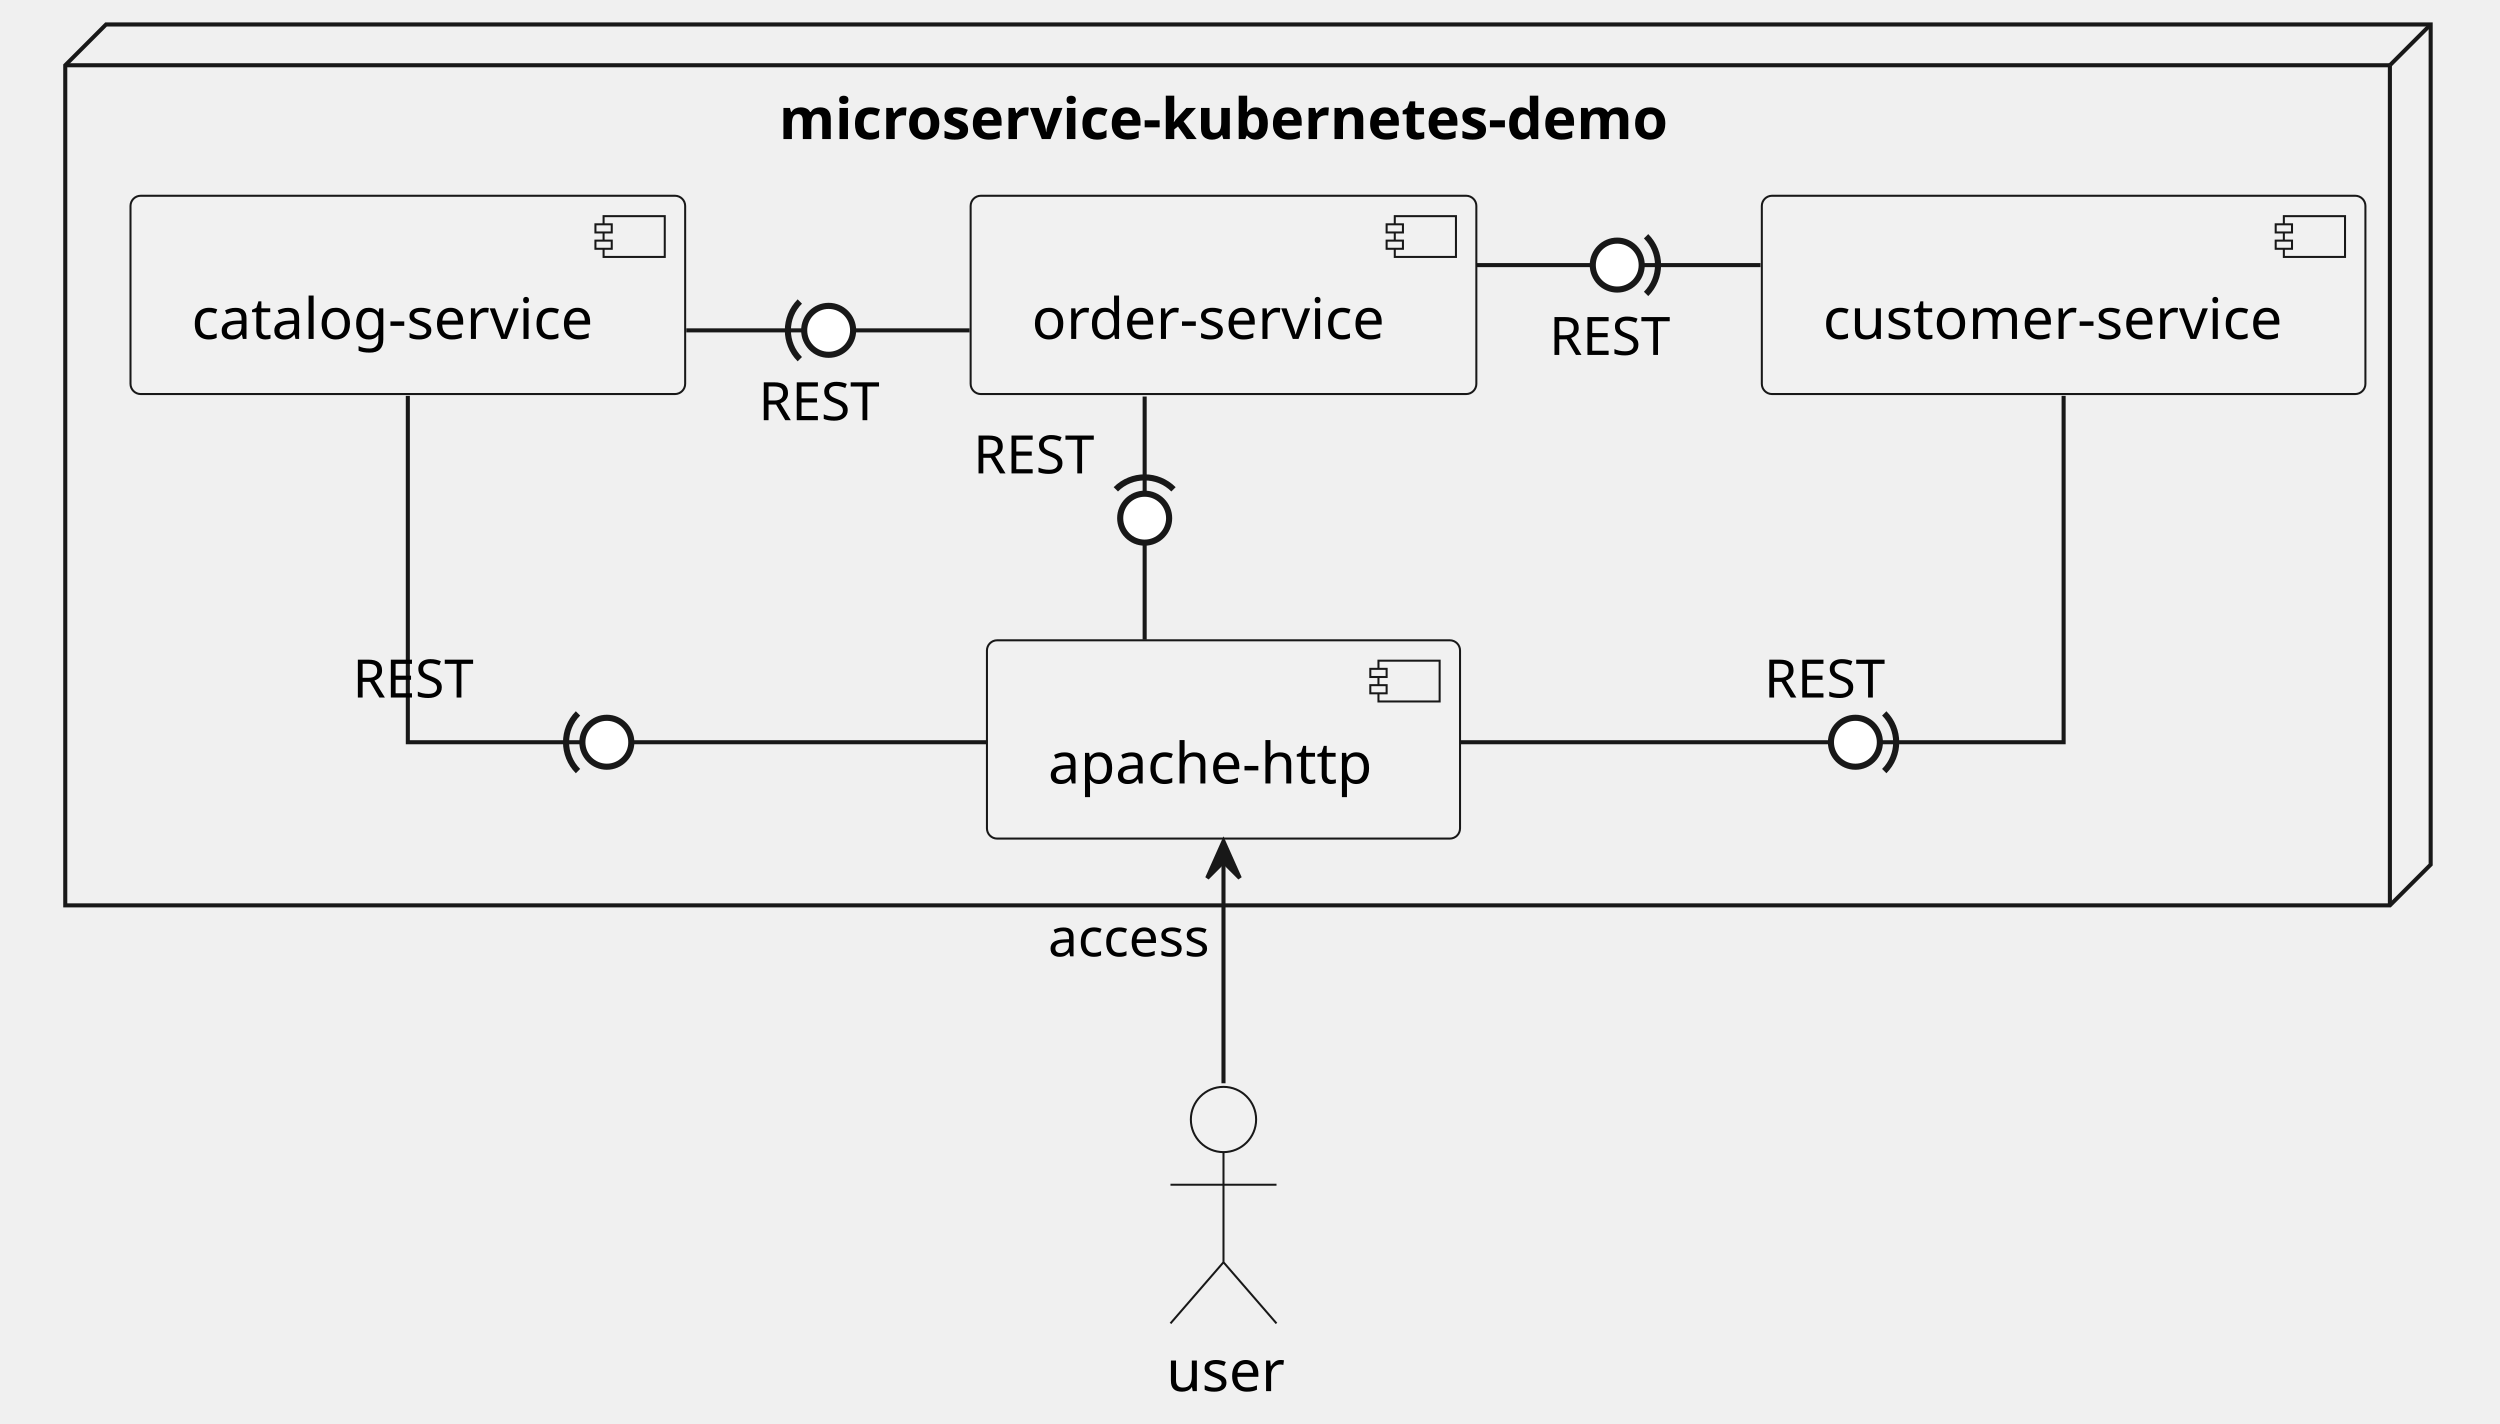
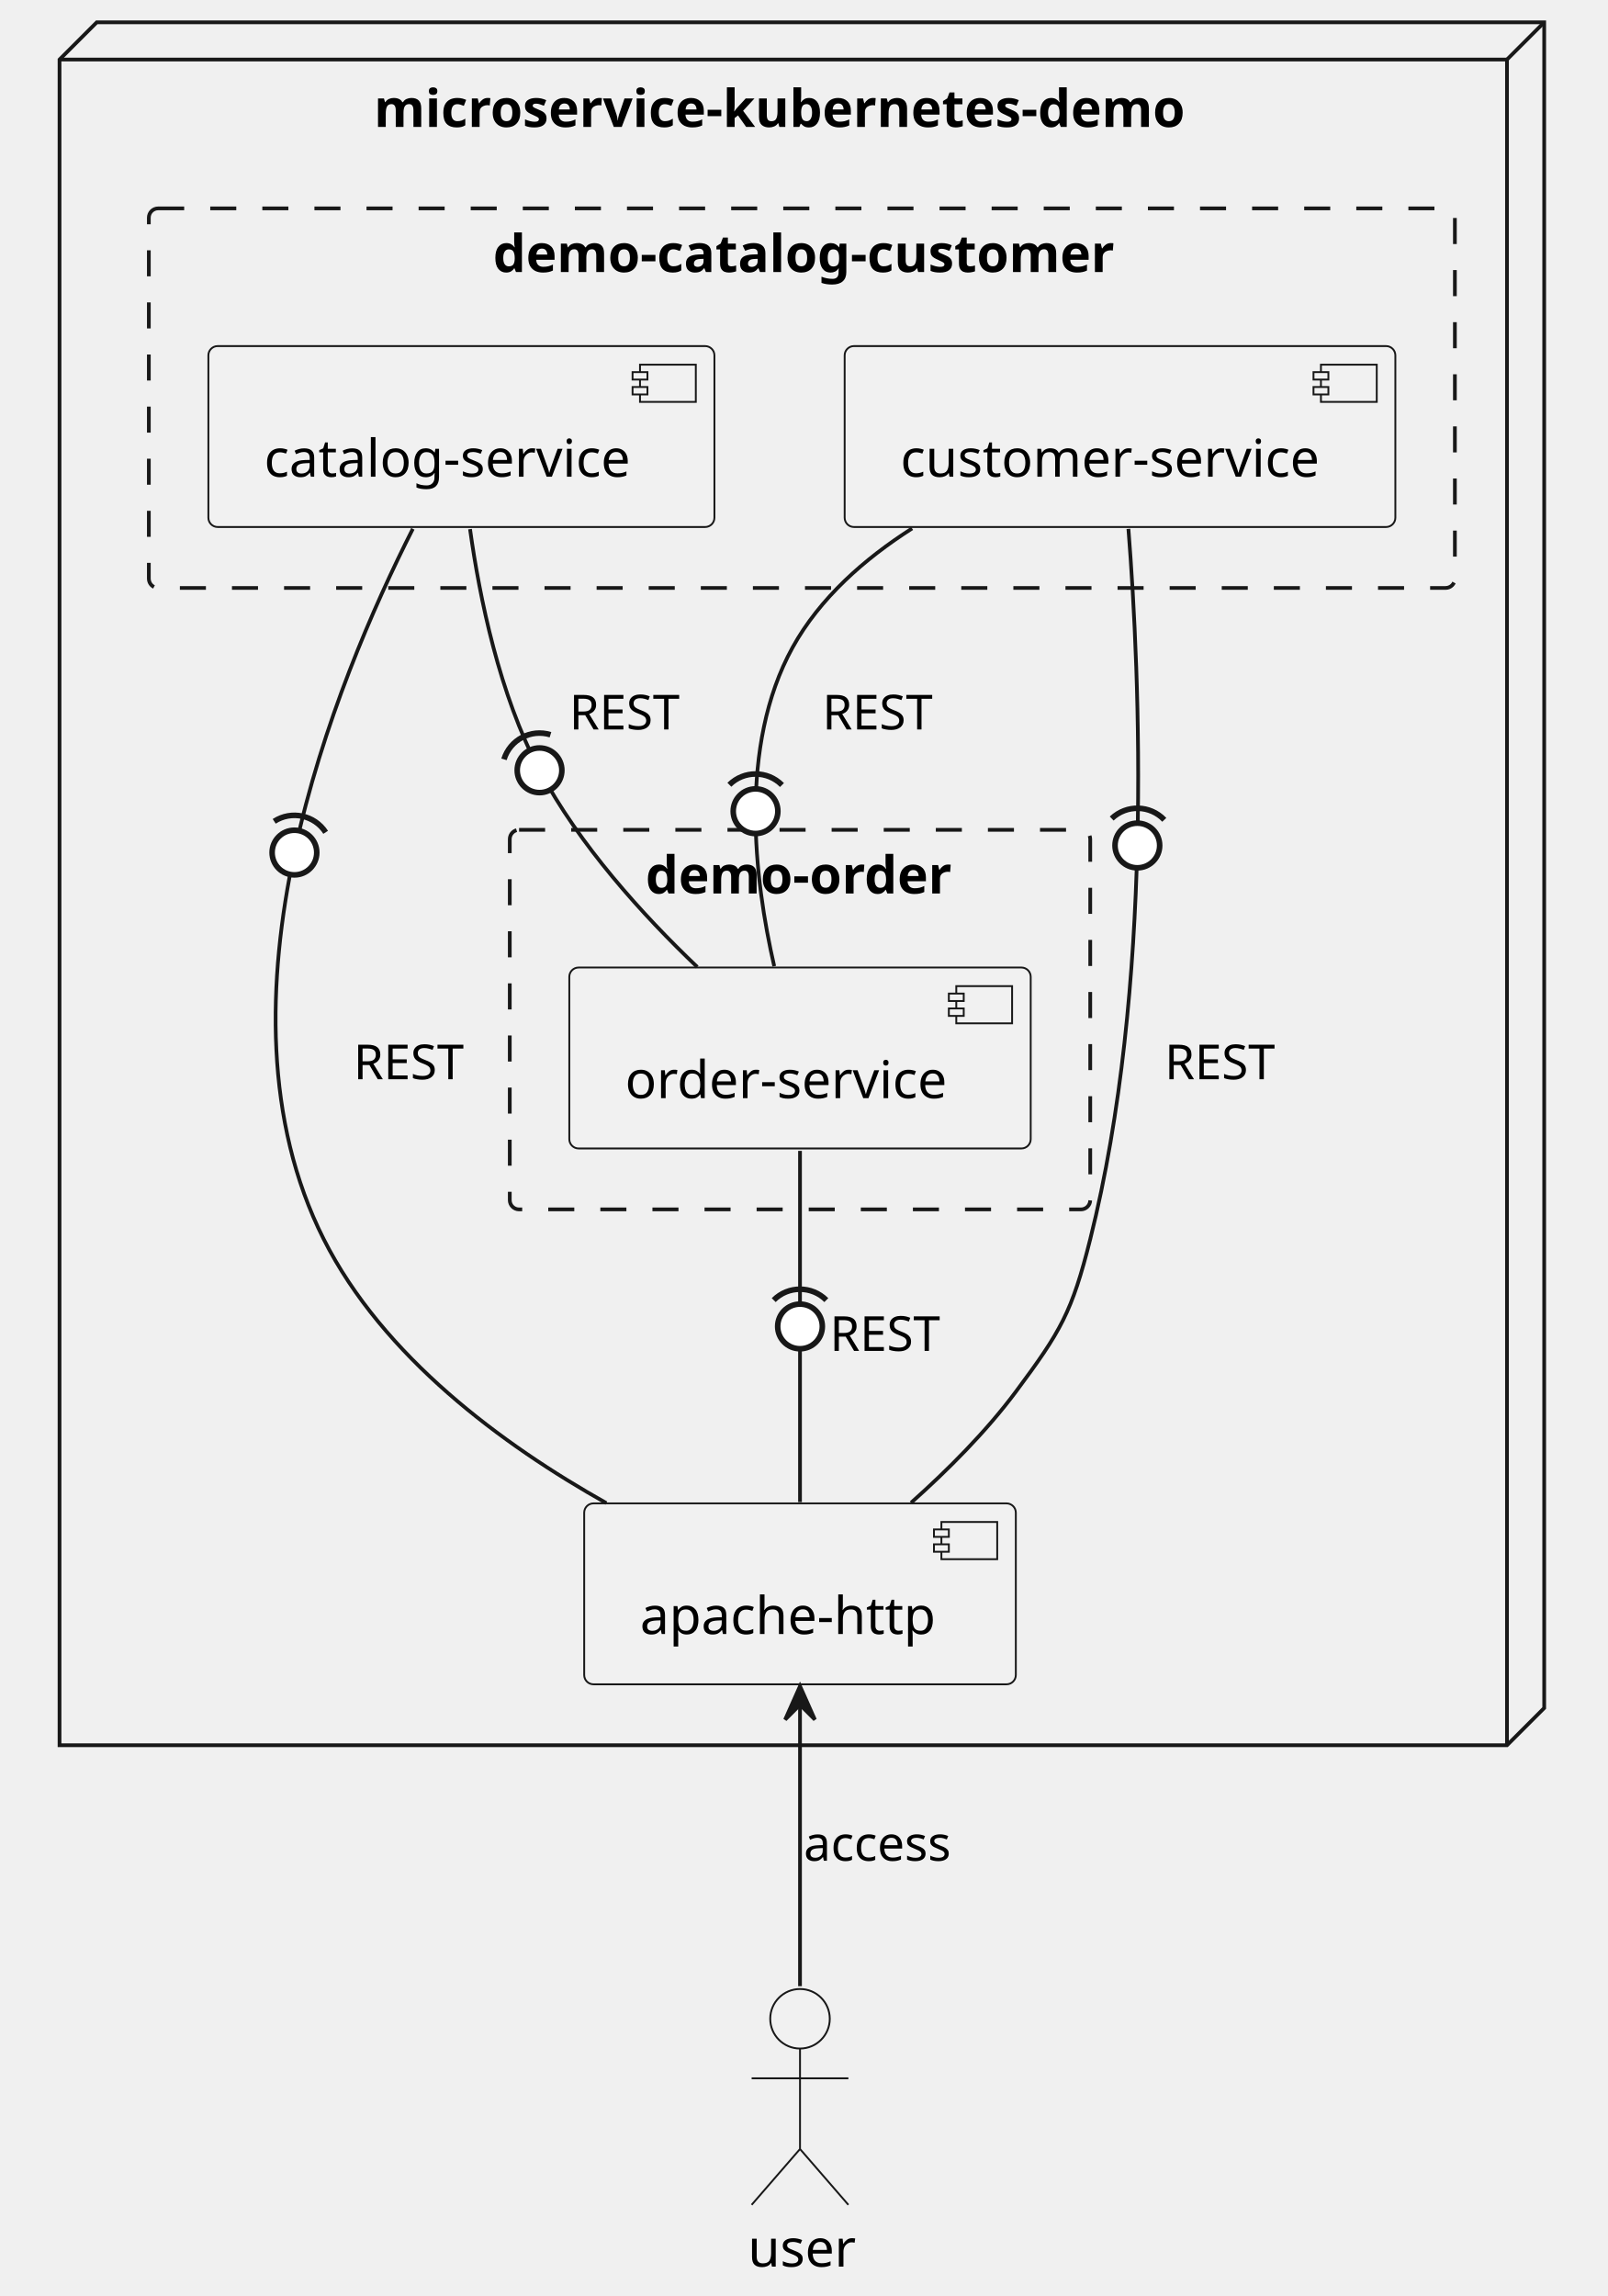
- <svg xmlns="http://www.w3.org/2000/svg" contentStyleType="text/css" height="349px" preserveAspectRatio="none" style="width:613px;height:349px;background:#FFFFFF;" version="1.1" viewBox="0 0 613 349" width="613px" zoomAndPan="magnify">
+ <svg xmlns="http://www.w3.org/2000/svg" contentStyleType="text/css" height="617px" preserveAspectRatio="none" style="width:432px;height:617px;background:#FFFFFF;" version="1.1" viewBox="0 0 432 617" width="432px" zoomAndPan="magnify">
  <defs />
  <g>
    <g id="cluster_microservice-kubernetes-demo">
-       <polygon fill="none" points="16,16,26,6,596,6,596,212,586,222,16,222,16,16" style="stroke:#181818;stroke-width:1.0;" />
-       <line style="stroke:#181818;stroke-width:1.0;" x1="586" x2="596" y1="16" y2="6" />
-       <line style="stroke:#181818;stroke-width:1.0;" x1="16" x2="586" y1="16" y2="16" />
-       <line style="stroke:#181818;stroke-width:1.0;" x1="586" x2="586" y1="16" y2="222" />
-       <text fill="#000000" font-family="sans-serif" font-size="14" font-weight="bold" lengthAdjust="spacing" textLength="222" x="191" y="34.107">microservice-kubernetes-demo</text>
+       <polygon fill="none" points="16,16,26,6,415,6,415,459,405,469,16,469,16,16" style="stroke:#181818;stroke-width:1.0;" />
+       <line style="stroke:#181818;stroke-width:1.0;" x1="405" x2="415" y1="16" y2="6" />
+       <line style="stroke:#181818;stroke-width:1.0;" x1="16" x2="405" y1="16" y2="16" />
+       <line style="stroke:#181818;stroke-width:1.0;" x1="405" x2="405" y1="16" y2="469" />
+       <text fill="#000000" font-family="sans-serif" font-size="14" font-weight="bold" lengthAdjust="spacing" textLength="222" x="100.5" y="34.107">microservice-kubernetes-demo</text>
+     </g>
+     <g id="cluster_demoCatalogCustomer">
+       <rect fill="none" height="102" rx="2.5" ry="2.5" style="stroke:#181818;stroke-width:1.0;stroke-dasharray:7.0,7.0;" width="351" x="40" y="56" />
+       <text fill="#000000" font-family="sans-serif" font-size="14" font-weight="bold" lengthAdjust="spacing" textLength="166" x="132.5" y="73.107">demo-catalog-customer</text>
+     </g>
+     <g id="cluster_demoOrder">
+       <rect fill="none" height="102" rx="2.5" ry="2.5" style="stroke:#181818;stroke-width:1.0;stroke-dasharray:7.0,7.0;" width="156" x="137" y="223" />
+       <text fill="#000000" font-family="sans-serif" font-size="14" font-weight="bold" lengthAdjust="spacing" textLength="83" x="173.5" y="240.107">demo-order</text>
+     </g>
+     <g id="elem_apacheHttp">
+       <rect fill="#F1F1F1" height="48.621" rx="2.5" ry="2.5" style="stroke:#181818;stroke-width:0.5;" width="116" x="157" y="404" />
+       <rect fill="#F1F1F1" height="10" style="stroke:#181818;stroke-width:0.5;" width="15" x="253" y="409" />
+       <rect fill="#F1F1F1" height="2" style="stroke:#181818;stroke-width:0.5;" width="4" x="251" y="411" />
+       <rect fill="#F1F1F1" height="2" style="stroke:#181818;stroke-width:0.5;" width="4" x="251" y="415" />
+       <text fill="#000000" font-family="sans-serif" font-size="14" lengthAdjust="spacing" textLength="76" x="172" y="439.107">apache-http</text>
    </g>
    <g id="elem_catalogService">
-       <rect fill="#F1F1F1" height="48.621" rx="2.5" ry="2.5" style="stroke:#181818;stroke-width:0.5;" width="136" x="32" y="48" />
-       <rect fill="#F1F1F1" height="10" style="stroke:#181818;stroke-width:0.5;" width="15" x="148" y="53" />
-       <rect fill="#F1F1F1" height="2" style="stroke:#181818;stroke-width:0.5;" width="4" x="146" y="55" />
-       <rect fill="#F1F1F1" height="2" style="stroke:#181818;stroke-width:0.5;" width="4" x="146" y="59" />
-       <text fill="#000000" font-family="sans-serif" font-size="14" lengthAdjust="spacing" textLength="96" x="47" y="83.107">catalog-service</text>
+       <rect fill="#F1F1F1" height="48.621" rx="2.5" ry="2.5" style="stroke:#181818;stroke-width:0.5;" width="136" x="56" y="93" />
+       <rect fill="#F1F1F1" height="10" style="stroke:#181818;stroke-width:0.5;" width="15" x="172" y="98" />
+       <rect fill="#F1F1F1" height="2" style="stroke:#181818;stroke-width:0.5;" width="4" x="170" y="100" />
+       <rect fill="#F1F1F1" height="2" style="stroke:#181818;stroke-width:0.5;" width="4" x="170" y="104" />
+       <text fill="#000000" font-family="sans-serif" font-size="14" lengthAdjust="spacing" textLength="96" x="71" y="128.107">catalog-service</text>
    </g>
    <g id="elem_customerService">
-       <rect fill="#F1F1F1" height="48.621" rx="2.5" ry="2.5" style="stroke:#181818;stroke-width:0.5;" width="148" x="432" y="48" />
-       <rect fill="#F1F1F1" height="10" style="stroke:#181818;stroke-width:0.5;" width="15" x="560" y="53" />
-       <rect fill="#F1F1F1" height="2" style="stroke:#181818;stroke-width:0.5;" width="4" x="558" y="55" />
-       <rect fill="#F1F1F1" height="2" style="stroke:#181818;stroke-width:0.5;" width="4" x="558" y="59" />
-       <text fill="#000000" font-family="sans-serif" font-size="14" lengthAdjust="spacing" textLength="108" x="447" y="83.107">customer-service</text>
+       <rect fill="#F1F1F1" height="48.621" rx="2.5" ry="2.5" style="stroke:#181818;stroke-width:0.5;" width="148" x="227" y="93" />
+       <rect fill="#F1F1F1" height="10" style="stroke:#181818;stroke-width:0.5;" width="15" x="355" y="98" />
+       <rect fill="#F1F1F1" height="2" style="stroke:#181818;stroke-width:0.5;" width="4" x="353" y="100" />
+       <rect fill="#F1F1F1" height="2" style="stroke:#181818;stroke-width:0.5;" width="4" x="353" y="104" />
+       <text fill="#000000" font-family="sans-serif" font-size="14" lengthAdjust="spacing" textLength="108" x="242" y="128.107">customer-service</text>
    </g>
    <g id="elem_orderService">
-       <rect fill="#F1F1F1" height="48.621" rx="2.5" ry="2.5" style="stroke:#181818;stroke-width:0.5;" width="124" x="238" y="48" />
-       <rect fill="#F1F1F1" height="10" style="stroke:#181818;stroke-width:0.5;" width="15" x="342" y="53" />
-       <rect fill="#F1F1F1" height="2" style="stroke:#181818;stroke-width:0.5;" width="4" x="340" y="55" />
-       <rect fill="#F1F1F1" height="2" style="stroke:#181818;stroke-width:0.5;" width="4" x="340" y="59" />
-       <text fill="#000000" font-family="sans-serif" font-size="14" lengthAdjust="spacing" textLength="84" x="253" y="83.107">order-service</text>
-     </g>
-     <g id="elem_apacheHttp">
-       <rect fill="#F1F1F1" height="48.621" rx="2.5" ry="2.5" style="stroke:#181818;stroke-width:0.5;" width="116" x="242" y="157" />
-       <rect fill="#F1F1F1" height="10" style="stroke:#181818;stroke-width:0.5;" width="15" x="338" y="162" />
-       <rect fill="#F1F1F1" height="2" style="stroke:#181818;stroke-width:0.5;" width="4" x="336" y="164" />
-       <rect fill="#F1F1F1" height="2" style="stroke:#181818;stroke-width:0.5;" width="4" x="336" y="168" />
-       <text fill="#000000" font-family="sans-serif" font-size="14" lengthAdjust="spacing" textLength="76" x="257" y="192.107">apache-http</text>
+       <rect fill="#F1F1F1" height="48.621" rx="2.5" ry="2.5" style="stroke:#181818;stroke-width:0.5;" width="124" x="153" y="260" />
+       <rect fill="#F1F1F1" height="10" style="stroke:#181818;stroke-width:0.5;" width="15" x="257" y="265" />
+       <rect fill="#F1F1F1" height="2" style="stroke:#181818;stroke-width:0.5;" width="4" x="255" y="267" />
+       <rect fill="#F1F1F1" height="2" style="stroke:#181818;stroke-width:0.5;" width="4" x="255" y="271" />
+       <text fill="#000000" font-family="sans-serif" font-size="14" lengthAdjust="spacing" textLength="84" x="168" y="295.107">order-service</text>
    </g>
    <g id="elem_user">
-       <ellipse cx="300" cy="274.5" fill="#F1F1F1" rx="8" ry="8" style="stroke:#181818;stroke-width:0.5;" />
-       <path d="M300,282.5 L300,309.5 M287,290.5 L313,290.5 M300,309.5 L287,324.5 M300,309.5 L313,324.5 " fill="none" style="stroke:#181818;stroke-width:0.5;" />
-       <text fill="#000000" font-family="sans-serif" font-size="14" lengthAdjust="spacing" textLength="28" x="286" y="341.107">user</text>
+       <ellipse cx="215" cy="542.5" fill="#F1F1F1" rx="8" ry="8" style="stroke:#181818;stroke-width:0.5;" />
+       <path d="M215,550.5 L215,577.5 M202,558.5 L228,558.5 M215,577.5 L202,592.5 M215,577.5 L228,592.5 " fill="none" style="stroke:#181818;stroke-width:0.5;" />
+       <text fill="#000000" font-family="sans-serif" font-size="14" lengthAdjust="spacing" textLength="28" x="201" y="609.107">user</text>
+     </g>
+     <g id="link_apacheHttp_user">
+       <path d="M215,458.16 C215,479.86 215,509.9 215,533.74 " fill="none" id="apacheHttp-backto-user" style="stroke:#181818;stroke-width:1.0;" />
+       <polygon fill="#181818" points="215,453.11,211,462.11,215,458.11,219,462.11,215,453.11" style="stroke:#181818;stroke-width:1.0;" />
+       <text fill="#000000" font-family="sans-serif" font-size="13" lengthAdjust="spacing" textLength="42" x="216" y="500.028">access</text>
+     </g>
+     <g id="link_catalogService_apacheHttp">
+       <path d="M110.95,142.11 C90.13,183.17 54.9,269.41 87,333 C102.93,364.56 134.93,388.19 162.95,403.92 " fill="none" id="catalogService-apacheHttp" style="stroke:#181818;stroke-width:1.0;" />
+       <text fill="#000000" font-family="sans-serif" font-size="13" lengthAdjust="spacing" textLength="34" x="95" y="290.028">REST</text>
+       <path d="M87.522,223.668 A10,10 0 0 0 73.692 220.714" fill="none" style="stroke:#181818;stroke-width:1.5;" />
+       <ellipse cx="79.13" cy="229.106" fill="#FFFFFF" rx="6" ry="6" style="stroke:#181818;stroke-width:1.5;" />
+     </g>
+     <g id="link_customerService_apacheHttp">
+       <path d="M303.26,142.12 C306.4,182.11 309.94,265.4 293,333 C288.07,352.67 285.1,357.74 273,374 C264.98,384.77 254.61,395.13 244.85,403.83 " fill="none" id="customerService-apacheHttp" style="stroke:#181818;stroke-width:1.0;" />
+       <text fill="#000000" font-family="sans-serif" font-size="13" lengthAdjust="spacing" textLength="34" x="313" y="290.028">REST</text>
+       <path d="M312.902,220.311 A10,10 0 0 0 298.764 219.964" fill="none" style="stroke:#181818;stroke-width:1.5;" />
+       <ellipse cx="305.66" cy="227.206" fill="#FFFFFF" rx="6" ry="6" style="stroke:#181818;stroke-width:1.5;" />
+     </g>
+     <g id="link_orderService_apacheHttp">
+       <path d="M215,309.27 C215,335.48 215,377.41 215,403.65 " fill="none" id="orderService-apacheHttp" style="stroke:#181818;stroke-width:1.0;" />
+       <text fill="#000000" font-family="sans-serif" font-size="13" lengthAdjust="spacing" textLength="34" x="223" y="363.028">REST</text>
+       <path d="M222.071,349.378 A10,10 0 0 0 207.929 349.378" fill="none" style="stroke:#181818;stroke-width:1.5;" />
+       <ellipse cx="215" cy="356.449" fill="#FFFFFF" rx="6" ry="6" style="stroke:#181818;stroke-width:1.5;" />
    </g>
    <g id="link_catalogService_orderService">
-       <path d="M168.27,81 C190.79,81 215.7,81 237.75,81 " fill="none" id="catalogService-orderService" style="stroke:#181818;stroke-width:1.0;" />
-       <text fill="#000000" font-family="sans-serif" font-size="13" lengthAdjust="spacing" textLength="34" x="186.01" y="103.028">REST</text>
-       <path d="M196.115,73.929 A10,10 0 0 0 196.115 88.071" fill="none" style="stroke:#181818;stroke-width:1.5;" />
-       <ellipse cx="203.186" cy="81" fill="#FFFFFF" rx="6" ry="6" style="stroke:#181818;stroke-width:1.5;" />
+       <path d="M126.32,142.19 C128.9,160.71 134.21,186.63 145,207 C155.62,227.05 172.74,245.89 187.39,259.86 " fill="none" id="catalogService-orderService" style="stroke:#181818;stroke-width:1.0;" />
+       <text fill="#000000" font-family="sans-serif" font-size="13" lengthAdjust="spacing" textLength="34" x="153" y="196.028">REST</text>
+       <path d="M147.939,197.441 A10,10 0 0 0 135.441 204.061" fill="none" style="stroke:#181818;stroke-width:1.5;" />
+       <ellipse cx="145" cy="207" fill="#FFFFFF" rx="6" ry="6" style="stroke:#181818;stroke-width:1.5;" />
    </g>
-     <g id="link_orderService_customerService">
-       <path d="M362.09,65 C384,65 408.87,65 431.69,65 " fill="none" id="orderService-customerService" style="stroke:#181818;stroke-width:1.0;" />
-       <text fill="#000000" font-family="sans-serif" font-size="13" lengthAdjust="spacing" textLength="34" x="379.89" y="87.028">REST</text>
-       <path d="M403.62,72.071 A10,10 0 0 0 403.62 57.929" fill="none" style="stroke:#181818;stroke-width:1.5;" />
-       <ellipse cx="396.549" cy="65" fill="#FFFFFF" rx="6" ry="6" style="stroke:#181818;stroke-width:1.5;" />
-     </g>
-     <g id="link_orderService_apacheHttp">
-       <path d="M280.67,97.23 C280.67,115.07 280.67,139.05 280.67,156.86 " fill="none" id="orderService-apacheHttp" style="stroke:#181818;stroke-width:1.0;" />
-       <text fill="#000000" font-family="sans-serif" font-size="13" lengthAdjust="spacing" textLength="34" x="238.67" y="116.078">REST</text>
-       <path d="M287.741,119.985 A10,10 0 0 0 273.599 119.985" fill="none" style="stroke:#181818;stroke-width:1.5;" />
-       <ellipse cx="280.67" cy="127.056" fill="#FFFFFF" rx="6" ry="6" style="stroke:#181818;stroke-width:1.5;" />
-     </g>
-     <g id="link_apacheHttp_user">
-       <path d="M300,211.3 C300,211.3 300,265.62 300,265.62 " fill="none" id="apacheHttp-backto-user" style="stroke:#181818;stroke-width:1.0;" />
-       <polygon fill="#181818" points="300,206.3,296,215.3,300,211.3,304,215.3,300,206.3" style="stroke:#181818;stroke-width:1.0;" />
-       <text fill="#000000" font-family="sans-serif" font-size="13" lengthAdjust="spacing" textLength="42" x="257" y="234.488">access</text>
-     </g>
-     <g id="link_apacheHttp_catalogService">
-       <path d="M241.88,182 C182.83,182 100,182 100,182 C100,182 100,129.36 100,97.07 " fill="none" id="apacheHttp-catalogService" style="stroke:#181818;stroke-width:1.0;" />
-       <text fill="#000000" font-family="sans-serif" font-size="13" lengthAdjust="spacing" textLength="34" x="86.48" y="171.028">REST</text>
-       <path d="M141.725,174.929 A10,10 0 0 0 141.725 189.071" fill="none" style="stroke:#181818;stroke-width:1.5;" />
-       <ellipse cx="148.796" cy="182" fill="#FFFFFF" rx="6" ry="6" style="stroke:#181818;stroke-width:1.5;" />
-     </g>
-     <g id="link_customerService_apacheHttp">
-       <path d="M506,97.07 C506,129.36 506,182 506,182 C506,182 419.12,182 358.21,182 " fill="none" id="customerService-apacheHttp" style="stroke:#181818;stroke-width:1.0;" />
-       <text fill="#000000" font-family="sans-serif" font-size="13" lengthAdjust="spacing" textLength="34" x="432.57" y="171.028">REST</text>
-       <path d="M462.017,189.071 A10,10 0 0 0 462.017 174.929" fill="none" style="stroke:#181818;stroke-width:1.5;" />
-       <ellipse cx="454.946" cy="182" fill="#FFFFFF" rx="6" ry="6" style="stroke:#181818;stroke-width:1.5;" />
+     <g id="link_customerService_orderService">
+       <path d="M245.13,142 C232.32,150.17 220.33,160.71 213,174 C198.4,200.47 202.71,236.3 208.07,259.65 " fill="none" id="customerService-orderService" style="stroke:#181818;stroke-width:1.0;" />
+       <text fill="#000000" font-family="sans-serif" font-size="13" lengthAdjust="spacing" textLength="34" x="221" y="196.028">REST</text>
+       <path d="M210.157,210.96 A10,10 0 0 0 196.015 210.888" fill="none" style="stroke:#181818;stroke-width:1.5;" />
+       <ellipse cx="203.05" cy="217.995" fill="#FFFFFF" rx="6" ry="6" style="stroke:#181818;stroke-width:1.5;" />
    </g>
  </g>
</svg>
